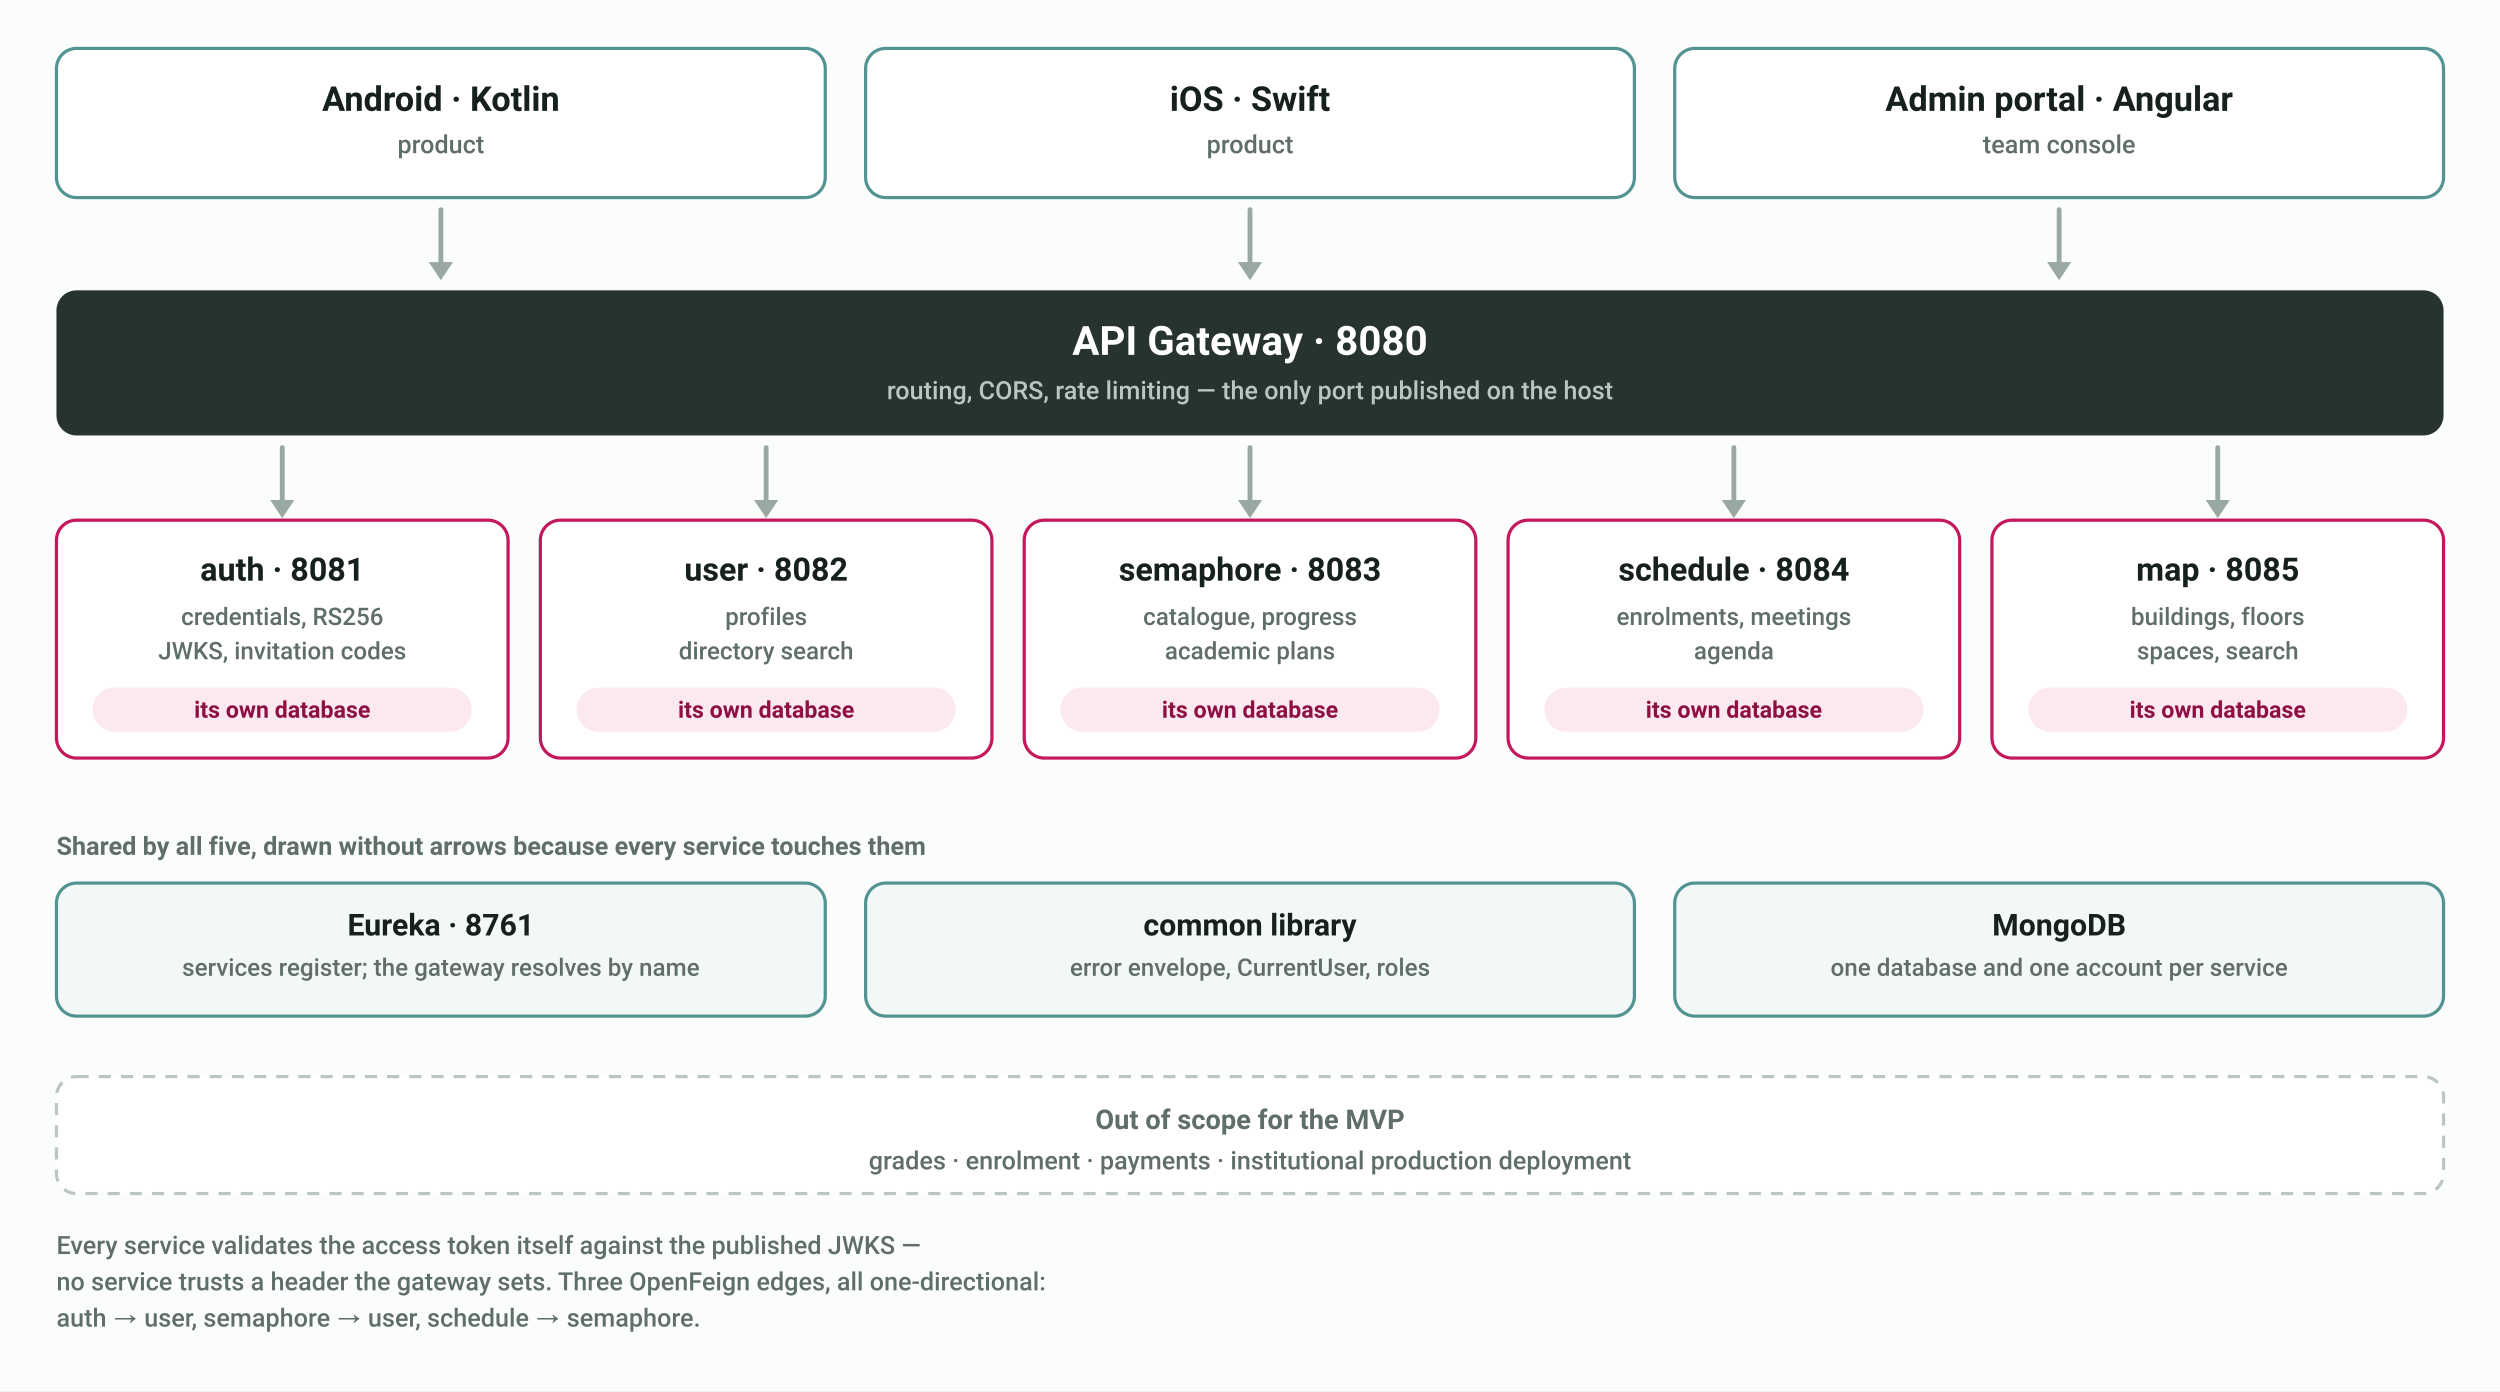
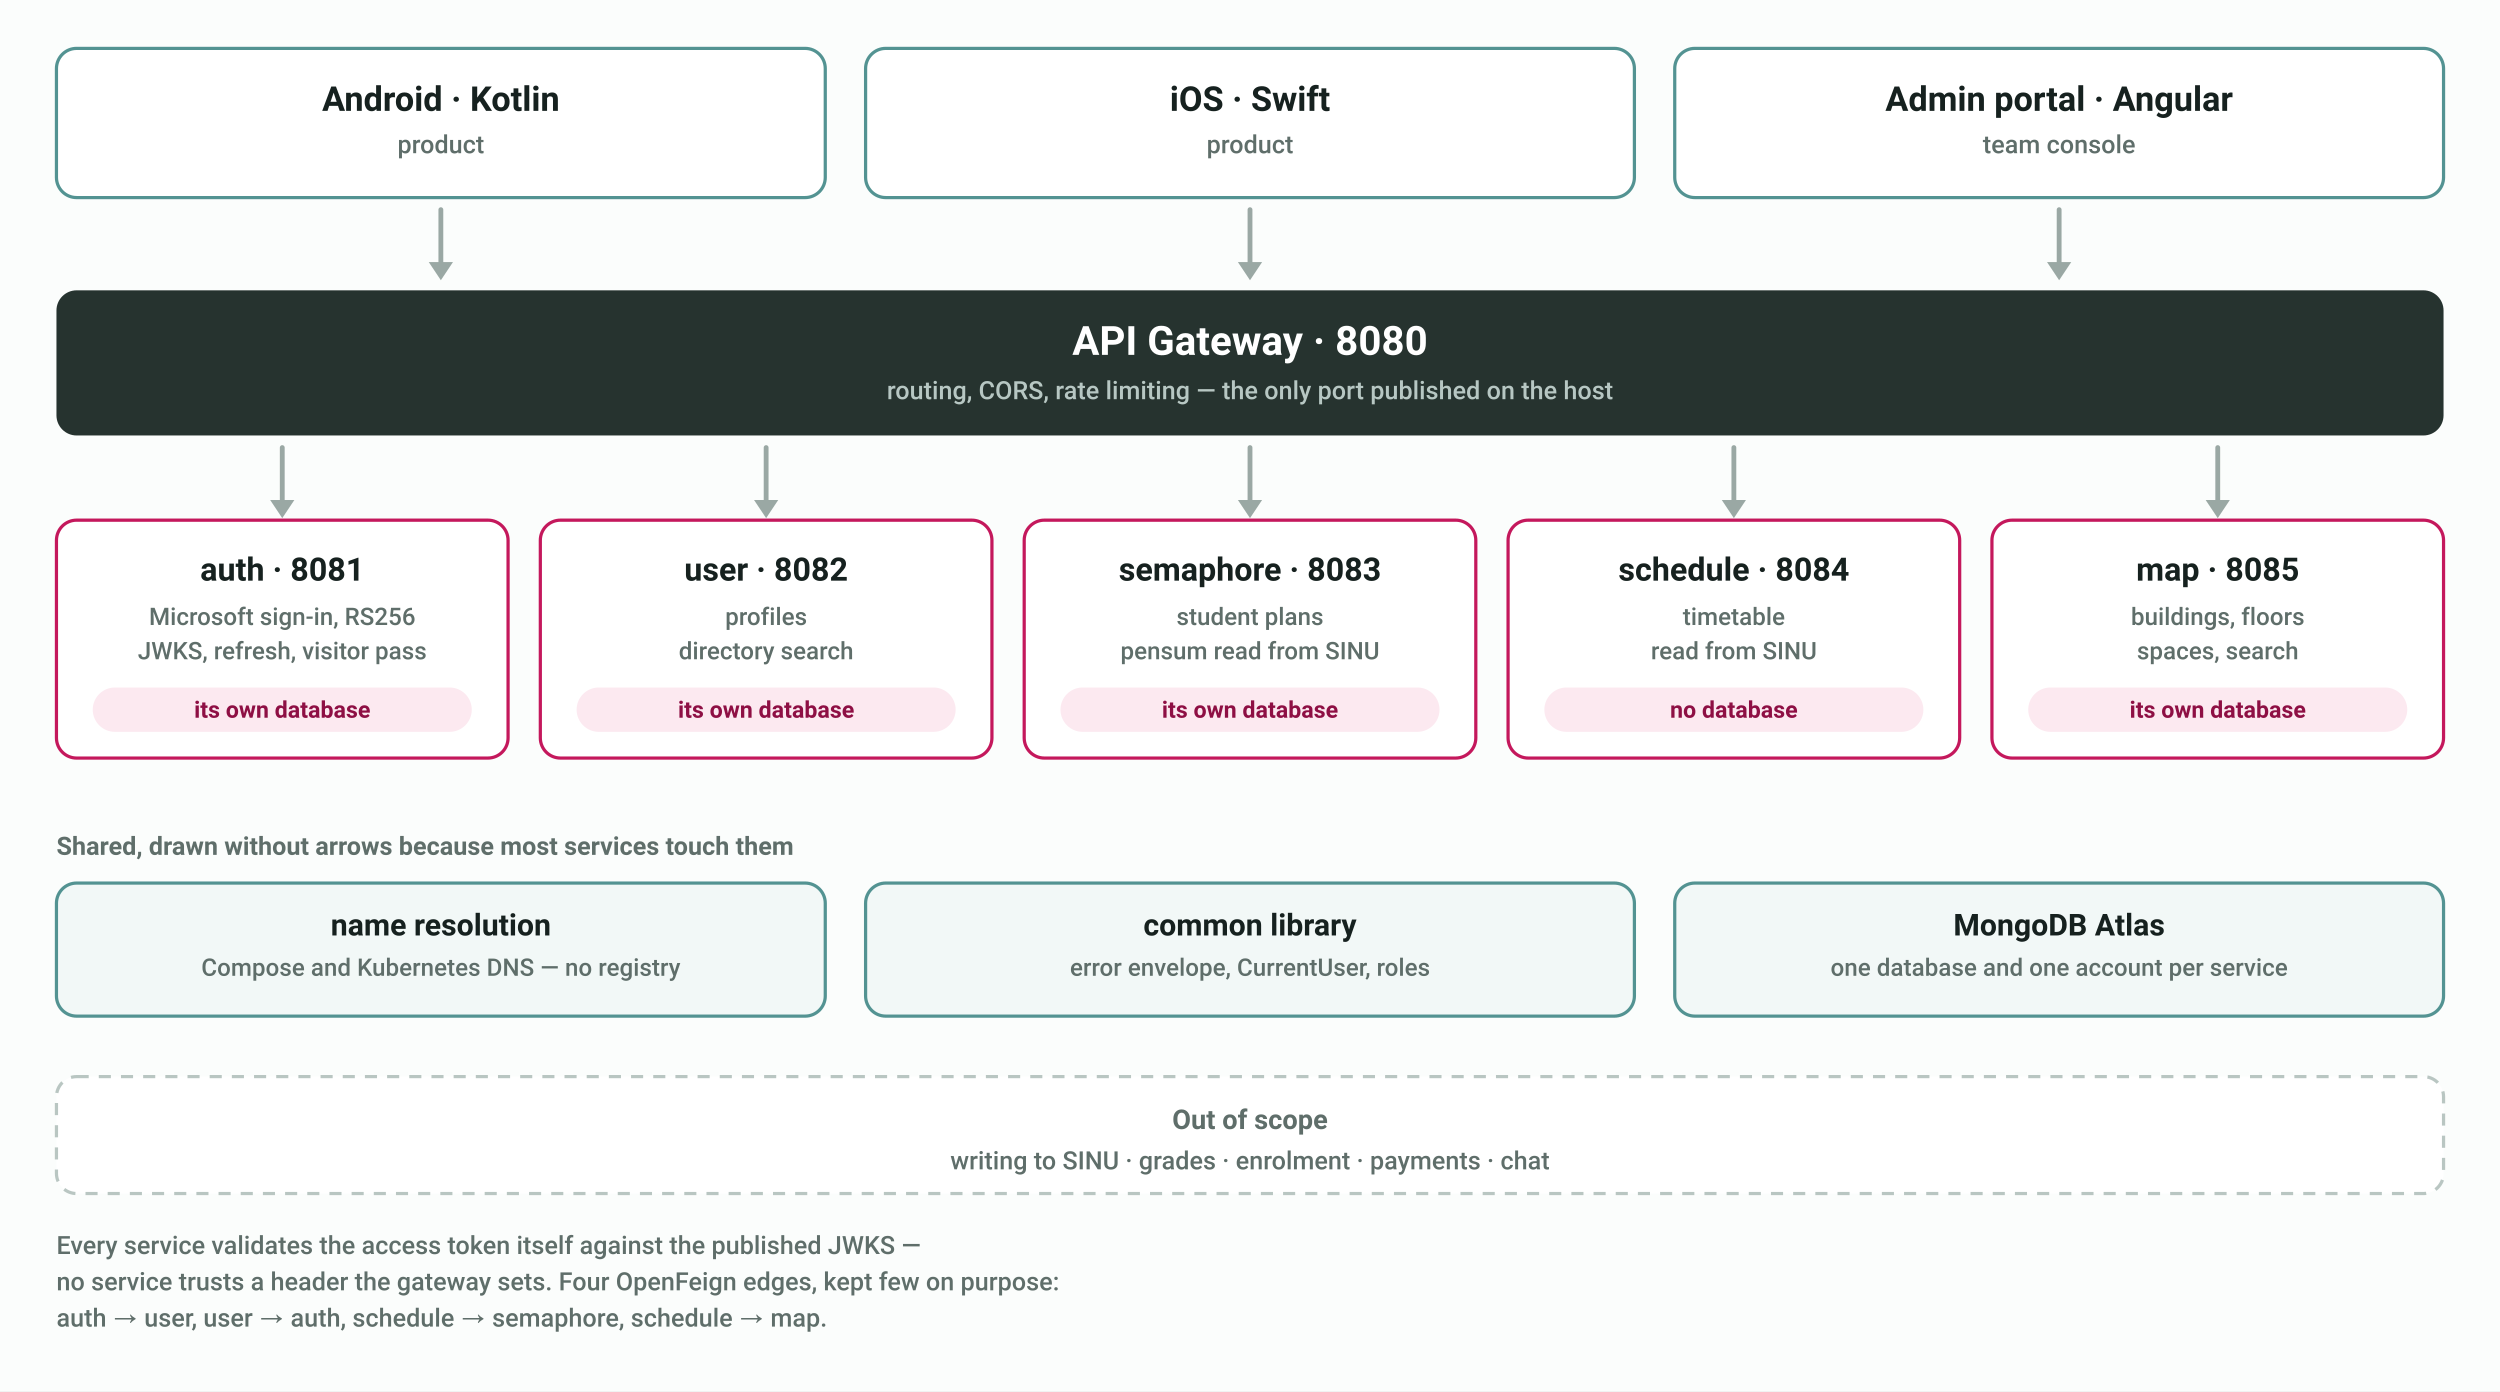
- <svg xmlns="http://www.w3.org/2000/svg" viewBox="0 0 1240 690" width="1240" height="690" role="img" aria-label="KApp architecture: three clients call one API gateway, which routes to five services, each owning one database.">
+ <svg xmlns="http://www.w3.org/2000/svg" viewBox="0 0 1240 690" width="1240" height="690" role="img" aria-label="KApp architecture: three clients call one API gateway, which routes to five services. Four own one database each; schedule-service has none and reads SINU. Services find each other by name, with no registry.">
  <rect width="1240" height="690" fill="#FBFDFC" />
  <rect x="28.0" y="24" width="381.333" height="74" rx="10" fill="#FFFFFF" stroke="#539392" stroke-width="1.6" />
  <text x="218.667" y="55" font-family="-apple-system,BlinkMacSystemFont,'Segoe UI',Roboto,Helvetica,Arial,sans-serif" font-size="17" font-weight="600" fill="#16211F" text-anchor="middle">Android · Kotlin</text>
  <text x="218.667" y="76" font-family="-apple-system,BlinkMacSystemFont,'Segoe UI',Roboto,Helvetica,Arial,sans-serif" font-size="12.5" font-weight="500" fill="#5F6E6A" text-anchor="middle">product</text>
  <path d="M 218.667 104 L 218.667 131" stroke="#9AA8A4" stroke-width="2.4" stroke-linecap="round" />
  <path d="M 212.667 130 L 218.667 139 L 224.667 130 Z" fill="#9AA8A4" />
  <rect x="429.333" y="24" width="381.333" height="74" rx="10" fill="#FFFFFF" stroke="#539392" stroke-width="1.6" />
  <text x="620.0" y="55" font-family="-apple-system,BlinkMacSystemFont,'Segoe UI',Roboto,Helvetica,Arial,sans-serif" font-size="17" font-weight="600" fill="#16211F" text-anchor="middle">iOS · Swift</text>
  <text x="620.0" y="76" font-family="-apple-system,BlinkMacSystemFont,'Segoe UI',Roboto,Helvetica,Arial,sans-serif" font-size="12.5" font-weight="500" fill="#5F6E6A" text-anchor="middle">product</text>
  <path d="M 620.0 104 L 620.0 131" stroke="#9AA8A4" stroke-width="2.4" stroke-linecap="round" />
  <path d="M 614.0 130 L 620.0 139 L 626.0 130 Z" fill="#9AA8A4" />
  <rect x="830.667" y="24" width="381.333" height="74" rx="10" fill="#FFFFFF" stroke="#539392" stroke-width="1.6" />
  <text x="1021.333" y="55" font-family="-apple-system,BlinkMacSystemFont,'Segoe UI',Roboto,Helvetica,Arial,sans-serif" font-size="17" font-weight="600" fill="#16211F" text-anchor="middle">Admin portal · Angular</text>
  <text x="1021.333" y="76" font-family="-apple-system,BlinkMacSystemFont,'Segoe UI',Roboto,Helvetica,Arial,sans-serif" font-size="12.5" font-weight="500" fill="#5F6E6A" text-anchor="middle">team console</text>
  <path d="M 1021.333 104 L 1021.333 131" stroke="#9AA8A4" stroke-width="2.4" stroke-linecap="round" />
  <path d="M 1015.333 130 L 1021.333 139 L 1027.333 130 Z" fill="#9AA8A4" />
  <rect x="28" y="144" width="1184" height="72" rx="10" fill="#26332F" />
  <text x="620.0" y="176" font-family="-apple-system,BlinkMacSystemFont,'Segoe UI',Roboto,Helvetica,Arial,sans-serif" font-size="20" font-weight="600" fill="#FFFFFF" text-anchor="middle">API Gateway · 8080</text>
  <text x="620.0" y="198" font-family="-apple-system,BlinkMacSystemFont,'Segoe UI',Roboto,Helvetica,Arial,sans-serif" font-size="12.5" font-weight="500" fill="#B7C7C3" text-anchor="middle">routing, CORS, rate limiting — the only port published on the host</text>
  <path d="M 140.0 222 L 140.0 249" stroke="#9AA8A4" stroke-width="2.4" stroke-linecap="round" />
  <path d="M 134.0 248 L 140.0 257 L 146.0 248 Z" fill="#9AA8A4" />
  <rect x="28.0" y="258" width="224.0" height="118" rx="10" fill="#FFFFFF" stroke="#C4185C" stroke-width="1.6" />
  <text x="140.0" y="288" font-family="-apple-system,BlinkMacSystemFont,'Segoe UI',Roboto,Helvetica,Arial,sans-serif" font-size="16" font-weight="600" fill="#16211F" text-anchor="middle">auth · 8081</text>
-   <text x="140.0" y="310" font-family="-apple-system,BlinkMacSystemFont,'Segoe UI',Roboto,Helvetica,Arial,sans-serif" font-size="12" font-weight="500" fill="#5F6E6A" text-anchor="middle">credentials, RS256</text>
-   <text x="140.0" y="327" font-family="-apple-system,BlinkMacSystemFont,'Segoe UI',Roboto,Helvetica,Arial,sans-serif" font-size="12" font-weight="500" fill="#5F6E6A" text-anchor="middle">JWKS, invitation codes</text>
+   <text x="140.0" y="310" font-family="-apple-system,BlinkMacSystemFont,'Segoe UI',Roboto,Helvetica,Arial,sans-serif" font-size="12" font-weight="500" fill="#5F6E6A" text-anchor="middle">Microsoft sign-in, RS256</text>
+   <text x="140.0" y="327" font-family="-apple-system,BlinkMacSystemFont,'Segoe UI',Roboto,Helvetica,Arial,sans-serif" font-size="12" font-weight="500" fill="#5F6E6A" text-anchor="middle">JWKS, refresh, visitor pass</text>
  <rect x="46.0" y="341" width="188.0" height="22" rx="11" fill="#FCE9F0" />
  <text x="140.0" y="356" font-family="-apple-system,BlinkMacSystemFont,'Segoe UI',Roboto,Helvetica,Arial,sans-serif" font-size="11.5" font-weight="700" fill="#8E0F44" text-anchor="middle">its own database</text>
  <path d="M 380.0 222 L 380.0 249" stroke="#9AA8A4" stroke-width="2.4" stroke-linecap="round" />
  <path d="M 374.0 248 L 380.0 257 L 386.0 248 Z" fill="#9AA8A4" />
  <rect x="268.0" y="258" width="224.0" height="118" rx="10" fill="#FFFFFF" stroke="#C4185C" stroke-width="1.6" />
  <text x="380.0" y="288" font-family="-apple-system,BlinkMacSystemFont,'Segoe UI',Roboto,Helvetica,Arial,sans-serif" font-size="16" font-weight="600" fill="#16211F" text-anchor="middle">user · 8082</text>
  <text x="380.0" y="310" font-family="-apple-system,BlinkMacSystemFont,'Segoe UI',Roboto,Helvetica,Arial,sans-serif" font-size="12" font-weight="500" fill="#5F6E6A" text-anchor="middle">profiles</text>
  <text x="380.0" y="327" font-family="-apple-system,BlinkMacSystemFont,'Segoe UI',Roboto,Helvetica,Arial,sans-serif" font-size="12" font-weight="500" fill="#5F6E6A" text-anchor="middle">directory search</text>
  <rect x="286.0" y="341" width="188.0" height="22" rx="11" fill="#FCE9F0" />
  <text x="380.0" y="356" font-family="-apple-system,BlinkMacSystemFont,'Segoe UI',Roboto,Helvetica,Arial,sans-serif" font-size="11.5" font-weight="700" fill="#8E0F44" text-anchor="middle">its own database</text>
  <path d="M 620.0 222 L 620.0 249" stroke="#9AA8A4" stroke-width="2.4" stroke-linecap="round" />
  <path d="M 614.0 248 L 620.0 257 L 626.0 248 Z" fill="#9AA8A4" />
  <rect x="508.0" y="258" width="224.0" height="118" rx="10" fill="#FFFFFF" stroke="#C4185C" stroke-width="1.6" />
  <text x="620.0" y="288" font-family="-apple-system,BlinkMacSystemFont,'Segoe UI',Roboto,Helvetica,Arial,sans-serif" font-size="16" font-weight="600" fill="#16211F" text-anchor="middle">semaphore · 8083</text>
-   <text x="620.0" y="310" font-family="-apple-system,BlinkMacSystemFont,'Segoe UI',Roboto,Helvetica,Arial,sans-serif" font-size="12" font-weight="500" fill="#5F6E6A" text-anchor="middle">catalogue, progress</text>
-   <text x="620.0" y="327" font-family="-apple-system,BlinkMacSystemFont,'Segoe UI',Roboto,Helvetica,Arial,sans-serif" font-size="12" font-weight="500" fill="#5F6E6A" text-anchor="middle">academic plans</text>
+   <text x="620.0" y="310" font-family="-apple-system,BlinkMacSystemFont,'Segoe UI',Roboto,Helvetica,Arial,sans-serif" font-size="12" font-weight="500" fill="#5F6E6A" text-anchor="middle">student plans</text>
+   <text x="620.0" y="327" font-family="-apple-system,BlinkMacSystemFont,'Segoe UI',Roboto,Helvetica,Arial,sans-serif" font-size="12" font-weight="500" fill="#5F6E6A" text-anchor="middle">pensum read from SINU</text>
  <rect x="526.0" y="341" width="188.0" height="22" rx="11" fill="#FCE9F0" />
  <text x="620.0" y="356" font-family="-apple-system,BlinkMacSystemFont,'Segoe UI',Roboto,Helvetica,Arial,sans-serif" font-size="11.5" font-weight="700" fill="#8E0F44" text-anchor="middle">its own database</text>
  <path d="M 860.0 222 L 860.0 249" stroke="#9AA8A4" stroke-width="2.4" stroke-linecap="round" />
  <path d="M 854.0 248 L 860.0 257 L 866.0 248 Z" fill="#9AA8A4" />
  <rect x="748.0" y="258" width="224.0" height="118" rx="10" fill="#FFFFFF" stroke="#C4185C" stroke-width="1.6" />
  <text x="860.0" y="288" font-family="-apple-system,BlinkMacSystemFont,'Segoe UI',Roboto,Helvetica,Arial,sans-serif" font-size="16" font-weight="600" fill="#16211F" text-anchor="middle">schedule · 8084</text>
-   <text x="860.0" y="310" font-family="-apple-system,BlinkMacSystemFont,'Segoe UI',Roboto,Helvetica,Arial,sans-serif" font-size="12" font-weight="500" fill="#5F6E6A" text-anchor="middle">enrolments, meetings</text>
-   <text x="860.0" y="327" font-family="-apple-system,BlinkMacSystemFont,'Segoe UI',Roboto,Helvetica,Arial,sans-serif" font-size="12" font-weight="500" fill="#5F6E6A" text-anchor="middle">agenda</text>
+   <text x="860.0" y="310" font-family="-apple-system,BlinkMacSystemFont,'Segoe UI',Roboto,Helvetica,Arial,sans-serif" font-size="12" font-weight="500" fill="#5F6E6A" text-anchor="middle">timetable</text>
+   <text x="860.0" y="327" font-family="-apple-system,BlinkMacSystemFont,'Segoe UI',Roboto,Helvetica,Arial,sans-serif" font-size="12" font-weight="500" fill="#5F6E6A" text-anchor="middle">read from SINU</text>
  <rect x="766.0" y="341" width="188.0" height="22" rx="11" fill="#FCE9F0" />
-   <text x="860.0" y="356" font-family="-apple-system,BlinkMacSystemFont,'Segoe UI',Roboto,Helvetica,Arial,sans-serif" font-size="11.5" font-weight="700" fill="#8E0F44" text-anchor="middle">its own database</text>
+   <text x="860.0" y="356" font-family="-apple-system,BlinkMacSystemFont,'Segoe UI',Roboto,Helvetica,Arial,sans-serif" font-size="11.5" font-weight="700" fill="#8E0F44" text-anchor="middle">no database</text>
  <path d="M 1100.0 222 L 1100.0 249" stroke="#9AA8A4" stroke-width="2.4" stroke-linecap="round" />
  <path d="M 1094.0 248 L 1100.0 257 L 1106.0 248 Z" fill="#9AA8A4" />
  <rect x="988.0" y="258" width="224.0" height="118" rx="10" fill="#FFFFFF" stroke="#C4185C" stroke-width="1.6" />
  <text x="1100.0" y="288" font-family="-apple-system,BlinkMacSystemFont,'Segoe UI',Roboto,Helvetica,Arial,sans-serif" font-size="16" font-weight="600" fill="#16211F" text-anchor="middle">map · 8085</text>
  <text x="1100.0" y="310" font-family="-apple-system,BlinkMacSystemFont,'Segoe UI',Roboto,Helvetica,Arial,sans-serif" font-size="12" font-weight="500" fill="#5F6E6A" text-anchor="middle">buildings, floors</text>
  <text x="1100.0" y="327" font-family="-apple-system,BlinkMacSystemFont,'Segoe UI',Roboto,Helvetica,Arial,sans-serif" font-size="12" font-weight="500" fill="#5F6E6A" text-anchor="middle">spaces, search</text>
  <rect x="1006.0" y="341" width="188.0" height="22" rx="11" fill="#FCE9F0" />
  <text x="1100.0" y="356" font-family="-apple-system,BlinkMacSystemFont,'Segoe UI',Roboto,Helvetica,Arial,sans-serif" font-size="11.5" font-weight="700" fill="#8E0F44" text-anchor="middle">its own database</text>
-   <text x="28" y="424" font-family="-apple-system,BlinkMacSystemFont,'Segoe UI',Roboto,Helvetica,Arial,sans-serif" font-size="12.5" font-weight="600" fill="#5F6E6A" text-anchor="start">Shared by all five, drawn without arrows because every service touches them</text>
+   <text x="28" y="424" font-family="-apple-system,BlinkMacSystemFont,'Segoe UI',Roboto,Helvetica,Arial,sans-serif" font-size="12.5" font-weight="600" fill="#5F6E6A" text-anchor="start">Shared, drawn without arrows because most services touch them</text>
  <rect x="28.0" y="438" width="381.333" height="66" rx="10" fill="#F2F8F7" stroke="#539392" stroke-width="1.6" />
-   <text x="218.667" y="464" font-family="-apple-system,BlinkMacSystemFont,'Segoe UI',Roboto,Helvetica,Arial,sans-serif" font-size="15" font-weight="600" fill="#16211F" text-anchor="middle">Eureka · 8761</text>
-   <text x="218.667" y="484" font-family="-apple-system,BlinkMacSystemFont,'Segoe UI',Roboto,Helvetica,Arial,sans-serif" font-size="12" font-weight="500" fill="#5F6E6A" text-anchor="middle">services register; the gateway resolves by name</text>
+   <text x="218.667" y="464" font-family="-apple-system,BlinkMacSystemFont,'Segoe UI',Roboto,Helvetica,Arial,sans-serif" font-size="15" font-weight="600" fill="#16211F" text-anchor="middle">name resolution</text>
+   <text x="218.667" y="484" font-family="-apple-system,BlinkMacSystemFont,'Segoe UI',Roboto,Helvetica,Arial,sans-serif" font-size="12" font-weight="500" fill="#5F6E6A" text-anchor="middle">Compose and Kubernetes DNS — no registry</text>
  <rect x="429.333" y="438" width="381.333" height="66" rx="10" fill="#F2F8F7" stroke="#539392" stroke-width="1.6" />
  <text x="620.0" y="464" font-family="-apple-system,BlinkMacSystemFont,'Segoe UI',Roboto,Helvetica,Arial,sans-serif" font-size="15" font-weight="600" fill="#16211F" text-anchor="middle">common library</text>
  <text x="620.0" y="484" font-family="-apple-system,BlinkMacSystemFont,'Segoe UI',Roboto,Helvetica,Arial,sans-serif" font-size="12" font-weight="500" fill="#5F6E6A" text-anchor="middle">error envelope, CurrentUser, roles</text>
  <rect x="830.667" y="438" width="381.333" height="66" rx="10" fill="#F2F8F7" stroke="#539392" stroke-width="1.6" />
-   <text x="1021.333" y="464" font-family="-apple-system,BlinkMacSystemFont,'Segoe UI',Roboto,Helvetica,Arial,sans-serif" font-size="15" font-weight="600" fill="#16211F" text-anchor="middle">MongoDB</text>
+   <text x="1021.333" y="464" font-family="-apple-system,BlinkMacSystemFont,'Segoe UI',Roboto,Helvetica,Arial,sans-serif" font-size="15" font-weight="600" fill="#16211F" text-anchor="middle">MongoDB Atlas</text>
  <text x="1021.333" y="484" font-family="-apple-system,BlinkMacSystemFont,'Segoe UI',Roboto,Helvetica,Arial,sans-serif" font-size="12" font-weight="500" fill="#5F6E6A" text-anchor="middle">one database and one account per service</text>
  <rect x="28" y="534" width="1184" height="58" rx="10" fill="#FFFFFF" stroke="#B9C6C2" stroke-width="1.6" stroke-dasharray="6 5" />
-   <text x="620.0" y="560" font-family="-apple-system,BlinkMacSystemFont,'Segoe UI',Roboto,Helvetica,Arial,sans-serif" font-size="13.5" font-weight="700" fill="#5F6E6A" text-anchor="middle">Out of scope for the MVP</text>
-   <text x="620.0" y="580" font-family="-apple-system,BlinkMacSystemFont,'Segoe UI',Roboto,Helvetica,Arial,sans-serif" font-size="12.5" font-weight="500" fill="#5F6E6A" text-anchor="middle">grades · enrolment · payments · institutional production deployment</text>
+   <text x="620.0" y="560" font-family="-apple-system,BlinkMacSystemFont,'Segoe UI',Roboto,Helvetica,Arial,sans-serif" font-size="13.5" font-weight="700" fill="#5F6E6A" text-anchor="middle">Out of scope</text>
+   <text x="620.0" y="580" font-family="-apple-system,BlinkMacSystemFont,'Segoe UI',Roboto,Helvetica,Arial,sans-serif" font-size="12.5" font-weight="500" fill="#5F6E6A" text-anchor="middle">writing to SINU · grades · enrolment · payments · chat</text>
  <text x="28" y="622" font-family="-apple-system,BlinkMacSystemFont,'Segoe UI',Roboto,Helvetica,Arial,sans-serif" font-size="12.5" font-weight="500" fill="#5F6E6A" text-anchor="start">Every service validates the access token itself against the published JWKS —</text>
-   <text x="28" y="640" font-family="-apple-system,BlinkMacSystemFont,'Segoe UI',Roboto,Helvetica,Arial,sans-serif" font-size="12.5" font-weight="500" fill="#5F6E6A" text-anchor="start">no service trusts a header the gateway sets. Three OpenFeign edges, all one-directional:</text>
-   <text x="28" y="658" font-family="-apple-system,BlinkMacSystemFont,'Segoe UI',Roboto,Helvetica,Arial,sans-serif" font-size="12.5" font-weight="500" fill="#5F6E6A" text-anchor="start">auth → user, semaphore → user, schedule → semaphore.</text>
+   <text x="28" y="640" font-family="-apple-system,BlinkMacSystemFont,'Segoe UI',Roboto,Helvetica,Arial,sans-serif" font-size="12.5" font-weight="500" fill="#5F6E6A" text-anchor="start">no service trusts a header the gateway sets. Four OpenFeign edges, kept few on purpose:</text>
+   <text x="28" y="658" font-family="-apple-system,BlinkMacSystemFont,'Segoe UI',Roboto,Helvetica,Arial,sans-serif" font-size="12.5" font-weight="500" fill="#5F6E6A" text-anchor="start">auth → user, user → auth, schedule → semaphore, schedule → map.</text>
</svg>
